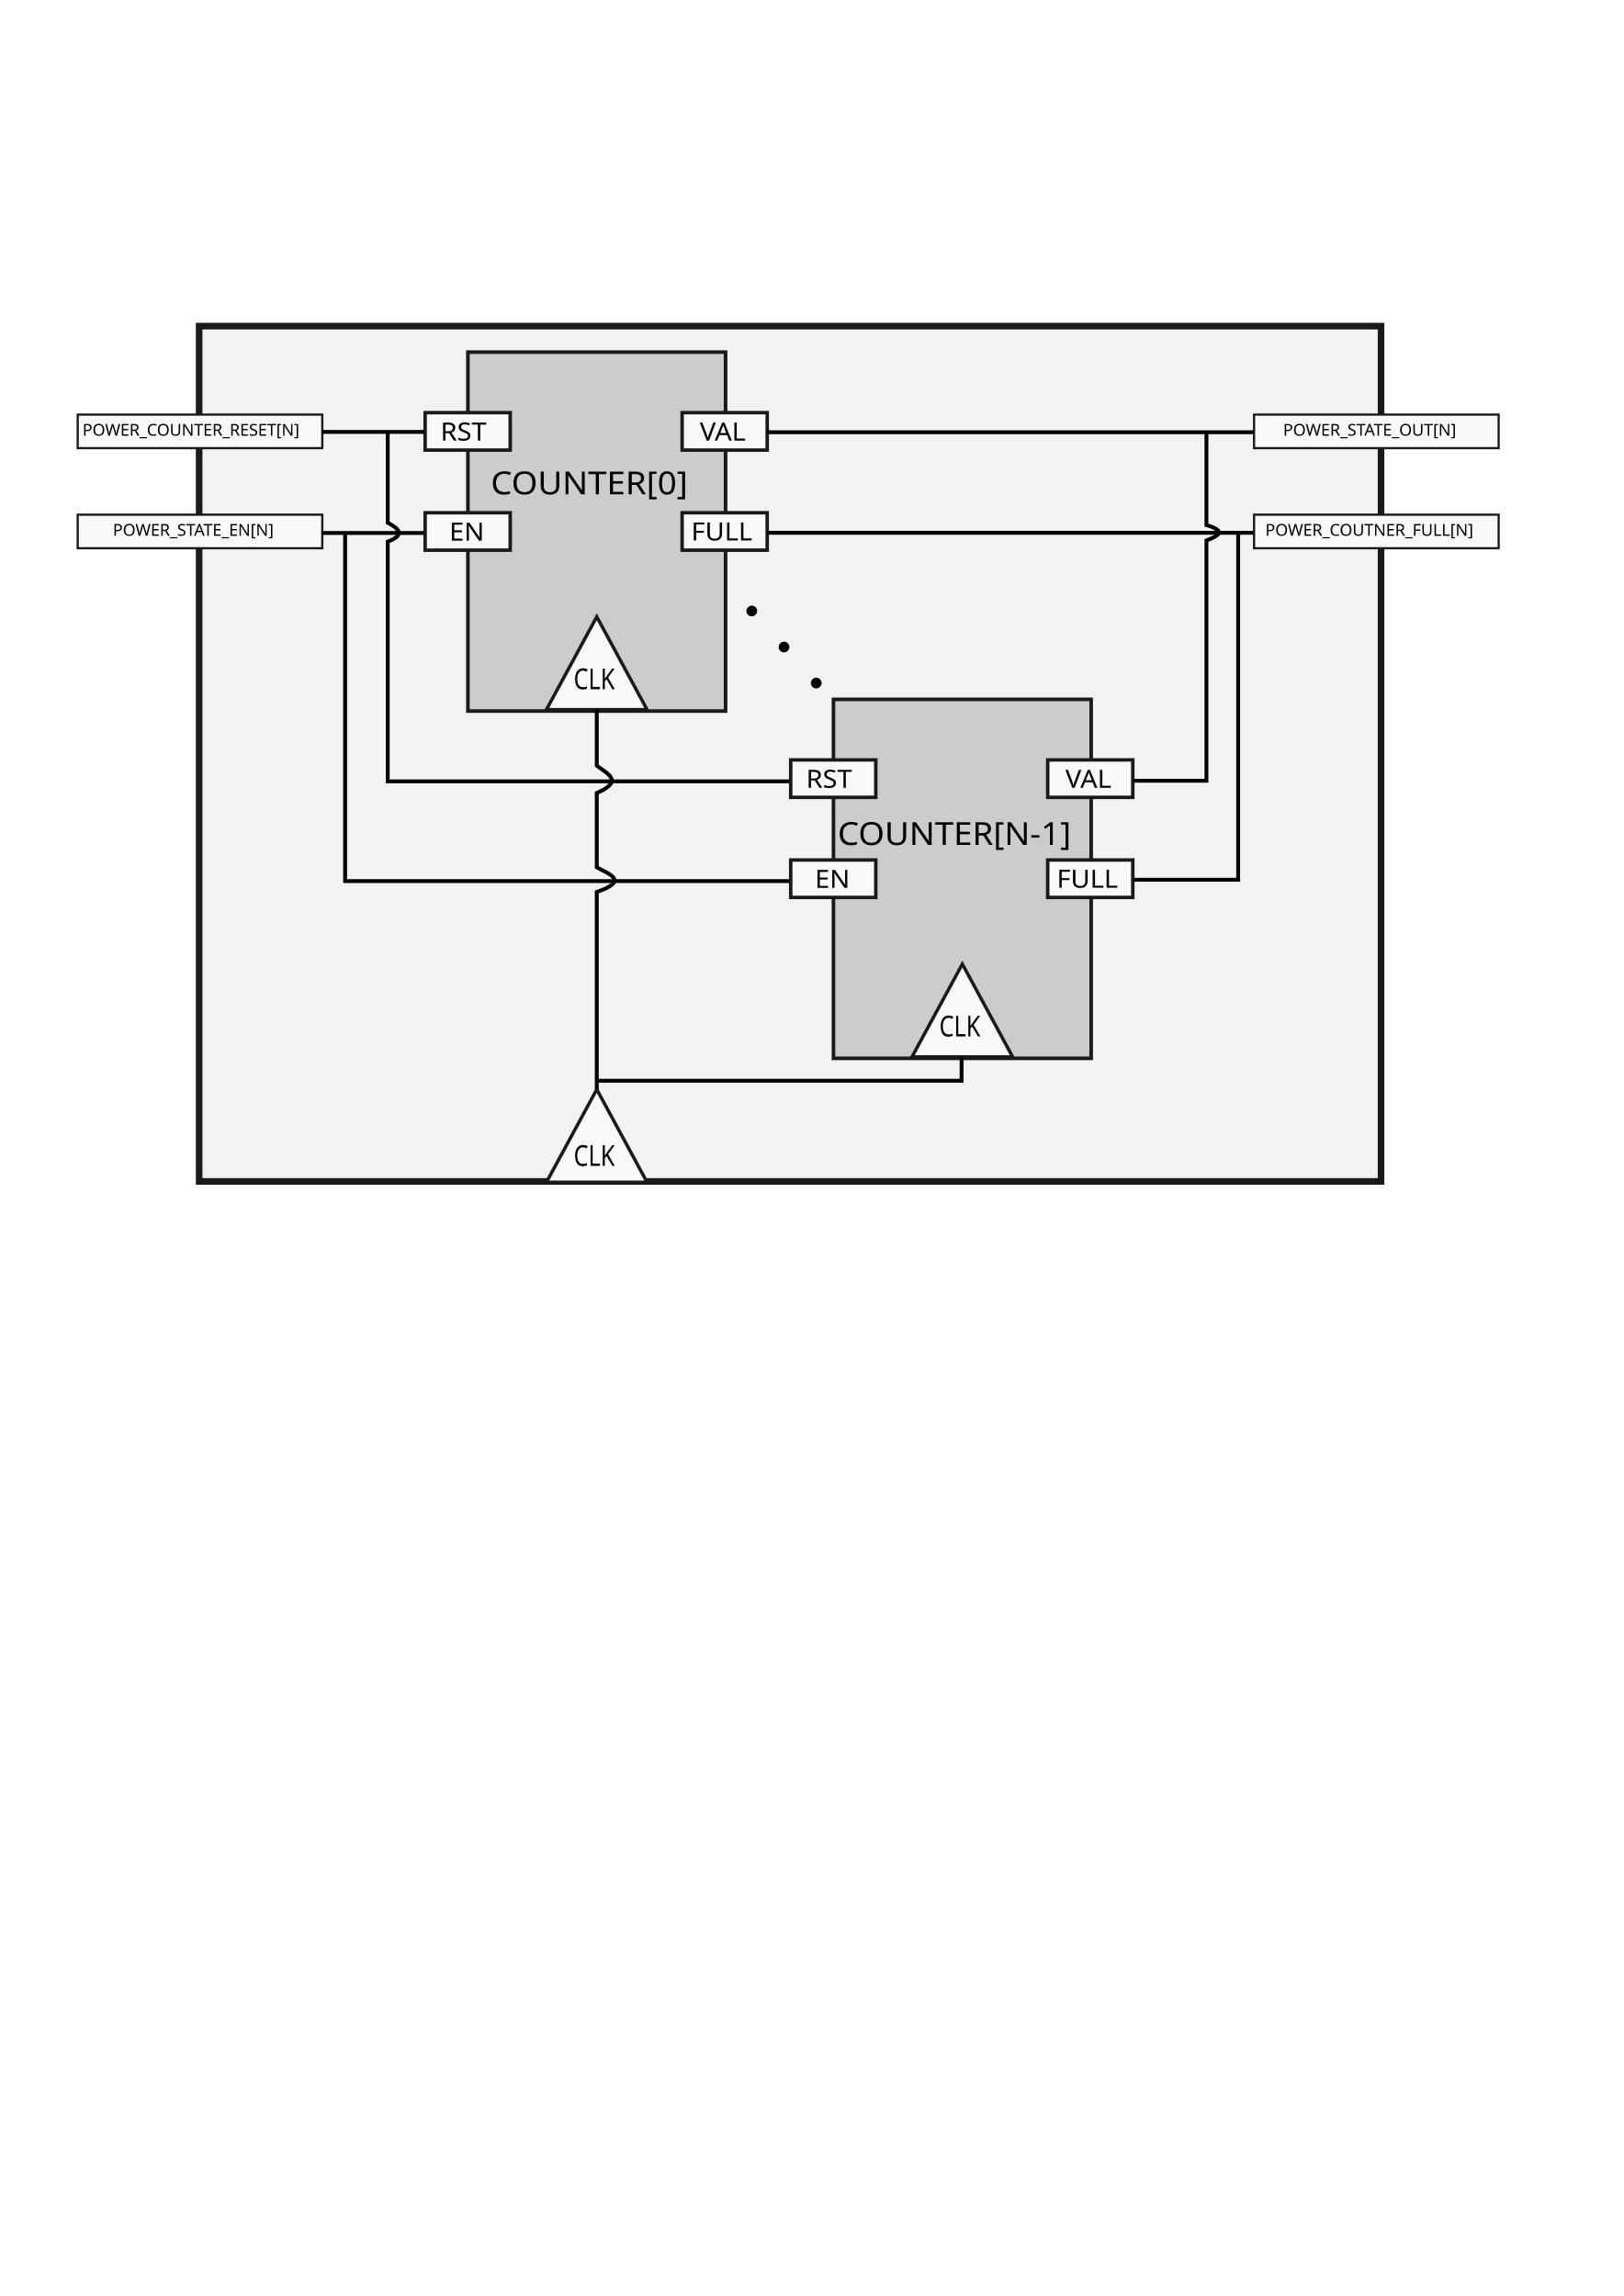
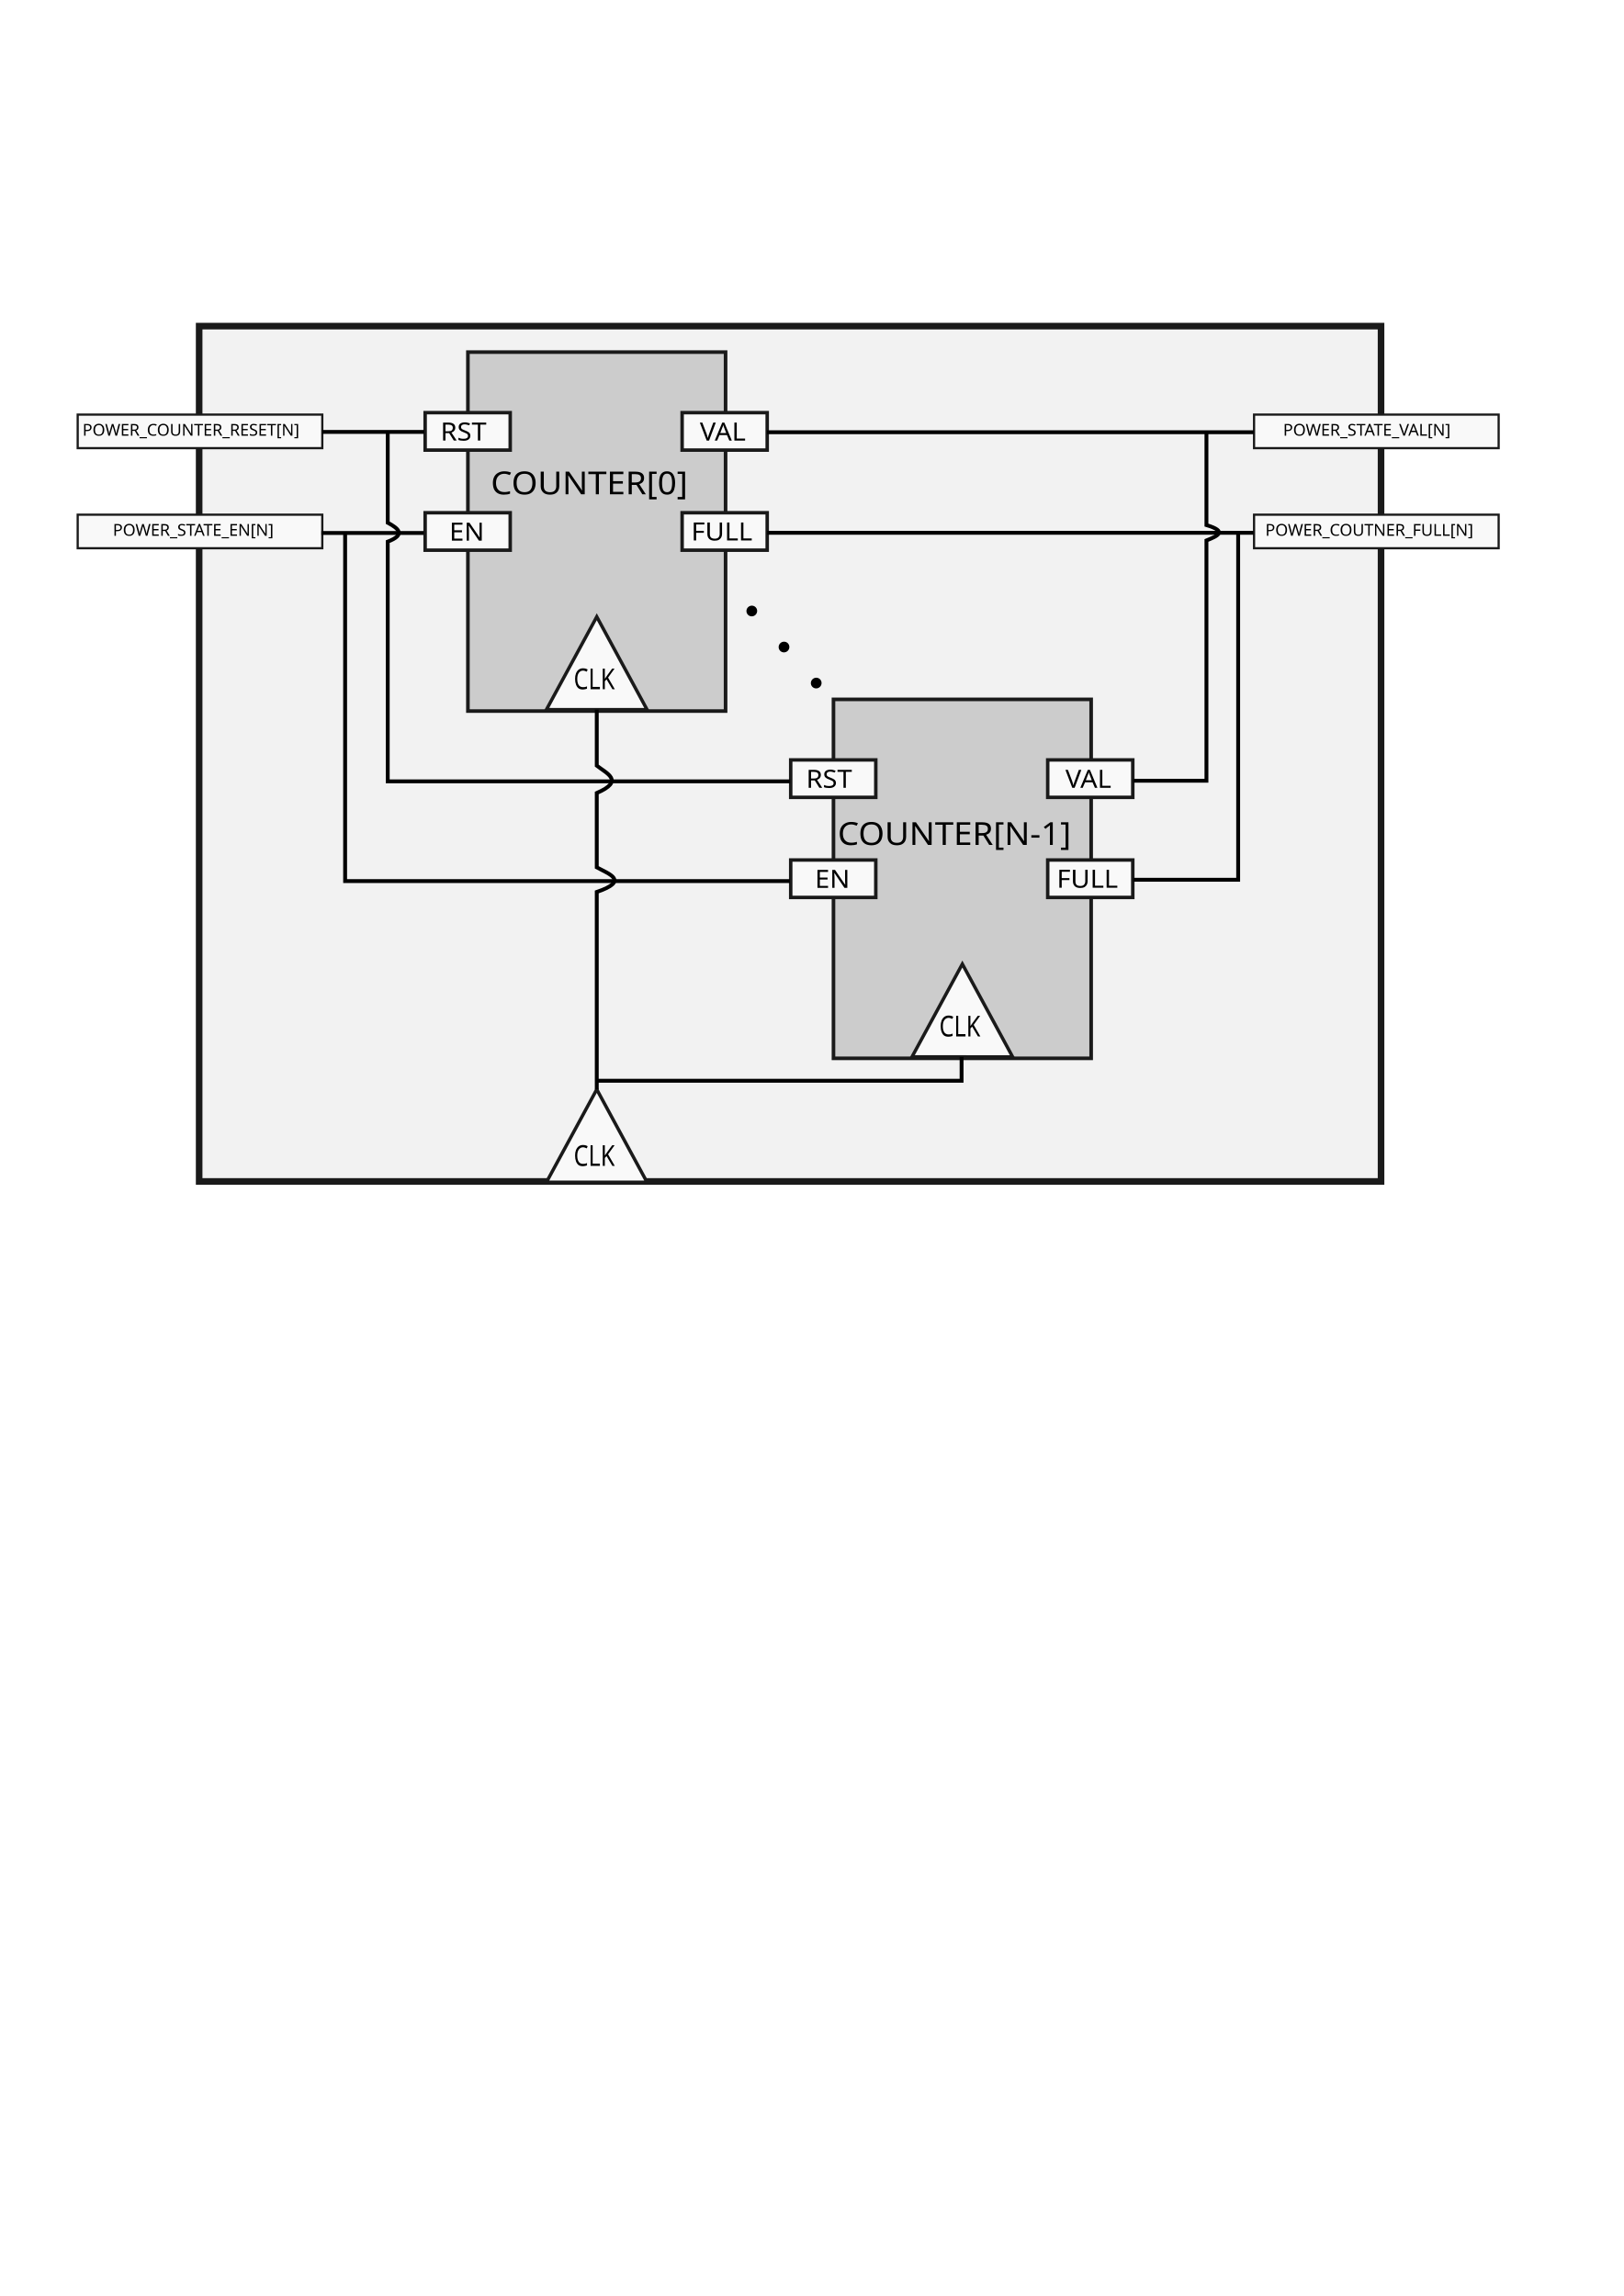
- <svg xmlns="http://www.w3.org/2000/svg" width="210mm" height="297mm" viewBox="0 0 210 297" version="1.1" id="svg1162">
+ <svg xmlns="http://www.w3.org/2000/svg" id="svg1162" version="1.1" viewBox="0 0 210 297" height="297mm" width="210mm">
  <defs id="defs1156" />
  <g id="layer1">
-     <rect style="fill:#f2f2f2;stroke:#1a1a1a;stroke-width:0.852" id="rect1346" width="152.859" height="110.64" x="25.757" y="42.185" />
+     <rect y="42.185" x="25.757" height="110.64" width="152.859" id="rect1346" style="fill:#f2f2f2;stroke:#1a1a1a;stroke-width:0.852" />
  </g>
  <g id="layer2">
-     <rect style="fill:#cccccc;stroke:#1a1a1a;stroke-width:0.466;stroke-miterlimit:4;stroke-dasharray:none" id="rect1019-6" width="33.327" height="46.434" x="107.797" y="90.467" />
-     <path style="fill:#f9f9f9;stroke:#1a1a1a;stroke-width:1.089;stroke-miterlimit:4;stroke-dasharray:none" id="path1021-2" transform="matrix(0.3759404,-0.1199714,0.1125856,0.4006029,106.9299,77.32016)" d="M 17.939,153.667 2.04,148.899 -13.86,144.132 -1.781,132.746 10.297,121.36 14.118,137.514 Z" />
-     <rect y="111.245" x="102.266" height="4.844" width="11.004" id="rect1043-5-1" style="fill:#f9f9f9;stroke:#1a1a1a;stroke-width:0.45;stroke-miterlimit:4;stroke-dasharray:none" />
-     <rect y="98.299" x="102.266" height="4.844" width="11.004" id="rect1043-35-7" style="fill:#f9f9f9;stroke:#1a1a1a;stroke-width:0.45;stroke-miterlimit:4;stroke-dasharray:none" />
-     <rect style="fill:#f9f9f9;stroke:#1a1a1a;stroke-width:0.45;stroke-miterlimit:4;stroke-dasharray:none" id="rect1043-35-6-8" width="11.004" height="4.844" x="135.504" y="98.299" />
-     <rect y="111.245" x="135.504" height="4.844" width="11.004" id="rect1043-35-6-2-5" style="fill:#f9f9f9;stroke:#1a1a1a;stroke-width:0.45;stroke-miterlimit:4;stroke-dasharray:none" />
-     <text transform="scale(1.029525,0.9713219)" xml:space="preserve" style="font-style:normal;font-variant:normal;font-weight:normal;font-stretch:normal;font-size:3.347px;line-height:1.25;font-family:sans-serif;-inkscape-font-specification:'sans-serif, Normal';font-variant-ligatures:normal;font-variant-caps:normal;font-variant-numeric:normal;font-variant-east-asian:normal;letter-spacing:0px;word-spacing:0px;fill:#000000;fill-opacity:1;stroke:none;stroke-width:0.126" x="102.368" y="118.243" id="text1116-7">
-       <tspan id="tspan1114-4" x="102.368" y="118.243" style="font-style:normal;font-variant:normal;font-weight:normal;font-stretch:normal;font-size:3.347px;font-family:sans-serif;-inkscape-font-specification:'sans-serif, Normal';font-variant-ligatures:normal;font-variant-caps:normal;font-variant-numeric:normal;font-variant-east-asian:normal;stroke-width:0.126">EN</tspan>
+     <rect y="90.467" x="107.797" height="46.434" width="33.327" id="rect1019-6" style="fill:#cccccc;stroke:#1a1a1a;stroke-width:0.466;stroke-miterlimit:4;stroke-dasharray:none" />
+     <path d="M 17.939,153.667 2.04,148.899 -13.86,144.132 -1.781,132.746 10.297,121.36 14.118,137.514 Z" transform="matrix(0.3759404,-0.1199714,0.1125856,0.4006029,106.9299,77.32016)" id="path1021-2" style="fill:#f9f9f9;stroke:#1a1a1a;stroke-width:1.089;stroke-miterlimit:4;stroke-dasharray:none" />
+     <rect style="fill:#f9f9f9;stroke:#1a1a1a;stroke-width:0.45;stroke-miterlimit:4;stroke-dasharray:none" id="rect1043-5-1" width="11.004" height="4.844" x="102.266" y="111.245" />
+     <rect style="fill:#f9f9f9;stroke:#1a1a1a;stroke-width:0.45;stroke-miterlimit:4;stroke-dasharray:none" id="rect1043-35-7" width="11.004" height="4.844" x="102.266" y="98.299" />
+     <rect y="98.299" x="135.504" height="4.844" width="11.004" id="rect1043-35-6-8" style="fill:#f9f9f9;stroke:#1a1a1a;stroke-width:0.45;stroke-miterlimit:4;stroke-dasharray:none" />
+     <rect style="fill:#f9f9f9;stroke:#1a1a1a;stroke-width:0.45;stroke-miterlimit:4;stroke-dasharray:none" id="rect1043-35-6-2-5" width="11.004" height="4.844" x="135.504" y="111.245" />
+     <text id="text1116-7" y="118.243" x="102.368" style="font-style:normal;font-variant:normal;font-weight:normal;font-stretch:normal;font-size:3.347px;line-height:1.25;font-family:sans-serif;-inkscape-font-specification:'sans-serif, Normal';font-variant-ligatures:normal;font-variant-caps:normal;font-variant-numeric:normal;font-variant-east-asian:normal;letter-spacing:0px;word-spacing:0px;fill:#000000;fill-opacity:1;stroke:none;stroke-width:0.126" xml:space="preserve" transform="scale(1.029525,0.9713219)">
+       <tspan style="font-style:normal;font-variant:normal;font-weight:normal;font-stretch:normal;font-size:3.347px;font-family:sans-serif;-inkscape-font-specification:'sans-serif, Normal';font-variant-ligatures:normal;font-variant-caps:normal;font-variant-numeric:normal;font-variant-east-asian:normal;stroke-width:0.126" y="118.243" x="102.368" id="tspan1114-4">EN</tspan>
    </text>
-     <text transform="scale(1.029525,0.9713219)" xml:space="preserve" style="font-style:normal;font-variant:normal;font-weight:normal;font-stretch:normal;font-size:3.347px;line-height:1.25;font-family:sans-serif;-inkscape-font-specification:'sans-serif, Normal';font-variant-ligatures:normal;font-variant-caps:normal;font-variant-numeric:normal;font-variant-east-asian:normal;letter-spacing:0px;word-spacing:0px;fill:#000000;fill-opacity:1;stroke:none;stroke-width:0.126" x="101.261" y="104.914" id="text1120-1">
-       <tspan id="tspan1118-8" x="101.261" y="104.914" style="font-style:normal;font-variant:normal;font-weight:normal;font-stretch:normal;font-size:3.347px;font-family:sans-serif;-inkscape-font-specification:'sans-serif, Normal';font-variant-ligatures:normal;font-variant-caps:normal;font-variant-numeric:normal;font-variant-east-asian:normal;stroke-width:0.126">RST</tspan>
+     <text id="text1120-1" y="104.914" x="101.261" style="font-style:normal;font-variant:normal;font-weight:normal;font-stretch:normal;font-size:3.347px;line-height:1.25;font-family:sans-serif;-inkscape-font-specification:'sans-serif, Normal';font-variant-ligatures:normal;font-variant-caps:normal;font-variant-numeric:normal;font-variant-east-asian:normal;letter-spacing:0px;word-spacing:0px;fill:#000000;fill-opacity:1;stroke:none;stroke-width:0.126" xml:space="preserve" transform="scale(1.029525,0.9713219)">
+       <tspan style="font-style:normal;font-variant:normal;font-weight:normal;font-stretch:normal;font-size:3.347px;font-family:sans-serif;-inkscape-font-specification:'sans-serif, Normal';font-variant-ligatures:normal;font-variant-caps:normal;font-variant-numeric:normal;font-variant-east-asian:normal;stroke-width:0.126" y="104.914" x="101.261" id="tspan1118-8">RST</tspan>
    </text>
-     <text transform="scale(1.029525,0.9713219)" xml:space="preserve" style="font-style:normal;font-variant:normal;font-weight:normal;font-stretch:normal;font-size:3.347px;line-height:1.25;font-family:sans-serif;-inkscape-font-specification:'sans-serif, Normal';font-variant-ligatures:normal;font-variant-caps:normal;font-variant-numeric:normal;font-variant-east-asian:normal;letter-spacing:0px;word-spacing:0px;fill:#000000;fill-opacity:1;stroke:none;stroke-width:0.031;stroke-miterlimit:4;stroke-dasharray:none" x="132.754" y="118.22" id="text1124-5">
-       <tspan id="tspan1122-9" x="132.754" y="118.22" style="font-style:normal;font-variant:normal;font-weight:normal;font-stretch:normal;font-size:3.347px;font-family:sans-serif;-inkscape-font-specification:'sans-serif, Normal';font-variant-ligatures:normal;font-variant-caps:normal;font-variant-numeric:normal;font-variant-east-asian:normal;stroke-width:0.031;stroke-miterlimit:4;stroke-dasharray:none">FULL</tspan>
+     <text id="text1124-5" y="118.22" x="132.754" style="font-style:normal;font-variant:normal;font-weight:normal;font-stretch:normal;font-size:3.347px;line-height:1.25;font-family:sans-serif;-inkscape-font-specification:'sans-serif, Normal';font-variant-ligatures:normal;font-variant-caps:normal;font-variant-numeric:normal;font-variant-east-asian:normal;letter-spacing:0px;word-spacing:0px;fill:#000000;fill-opacity:1;stroke:none;stroke-width:0.031;stroke-miterlimit:4;stroke-dasharray:none" xml:space="preserve" transform="scale(1.029525,0.9713219)">
+       <tspan style="font-style:normal;font-variant:normal;font-weight:normal;font-stretch:normal;font-size:3.347px;font-family:sans-serif;-inkscape-font-specification:'sans-serif, Normal';font-variant-ligatures:normal;font-variant-caps:normal;font-variant-numeric:normal;font-variant-east-asian:normal;stroke-width:0.031;stroke-miterlimit:4;stroke-dasharray:none" y="118.22" x="132.754" id="tspan1122-9">FULL</tspan>
    </text>
-     <text xml:space="preserve" style="font-style:normal;font-variant:normal;font-weight:normal;font-stretch:normal;font-size:3.347px;line-height:1.25;font-family:sans-serif;-inkscape-font-specification:'sans-serif, Normal';font-variant-ligatures:normal;font-variant-caps:normal;font-variant-numeric:normal;font-variant-east-asian:normal;letter-spacing:0px;word-spacing:0px;fill:#000000;fill-opacity:1;stroke:none;stroke-width:0.093" x="135.63" y="120.083" id="text1128-7" transform="scale(0.8956728,1.116479)">
-       <tspan id="tspan1126-5" x="135.63" y="120.083" style="font-style:normal;font-variant:normal;font-weight:normal;font-stretch:normal;font-size:3.347px;font-family:sans-serif;-inkscape-font-specification:'sans-serif, Normal';font-variant-ligatures:normal;font-variant-caps:normal;font-variant-numeric:normal;font-variant-east-asian:normal;stroke-width:0.093">CLK</tspan>
+     <text transform="scale(0.8956728,1.116479)" id="text1128-7" y="120.083" x="135.63" style="font-style:normal;font-variant:normal;font-weight:normal;font-stretch:normal;font-size:3.347px;line-height:1.25;font-family:sans-serif;-inkscape-font-specification:'sans-serif, Normal';font-variant-ligatures:normal;font-variant-caps:normal;font-variant-numeric:normal;font-variant-east-asian:normal;letter-spacing:0px;word-spacing:0px;fill:#000000;fill-opacity:1;stroke:none;stroke-width:0.093" xml:space="preserve">
+       <tspan style="font-style:normal;font-variant:normal;font-weight:normal;font-stretch:normal;font-size:3.347px;font-family:sans-serif;-inkscape-font-specification:'sans-serif, Normal';font-variant-ligatures:normal;font-variant-caps:normal;font-variant-numeric:normal;font-variant-east-asian:normal;stroke-width:0.093" y="120.083" x="135.63" id="tspan1126-5">CLK</tspan>
    </text>
-     <text transform="scale(1.029525,0.9713219)" xml:space="preserve" style="font-style:normal;font-weight:normal;font-size:3.347px;line-height:1.25;font-family:sans-serif;letter-spacing:0px;word-spacing:0px;fill:#000000;fill-opacity:1;stroke:none;stroke-width:0.126" x="133.843" y="104.915" id="text1132-3">
-       <tspan id="tspan1130-8" x="133.843" y="104.915" style="font-size:3.347px;stroke-width:0.126">VAL</tspan>
+     <text id="text1132-3" y="104.915" x="133.843" style="font-style:normal;font-weight:normal;font-size:3.347px;line-height:1.25;font-family:sans-serif;letter-spacing:0px;word-spacing:0px;fill:#000000;fill-opacity:1;stroke:none;stroke-width:0.126" xml:space="preserve" transform="scale(1.029525,0.9713219)">
+       <tspan style="font-size:3.347px;stroke-width:0.126" y="104.915" x="133.843" id="tspan1130-8">VAL</tspan>
    </text>
-     <text transform="scale(1.029525,0.9713219)" xml:space="preserve" style="font-style:normal;font-weight:normal;font-size:4.233px;line-height:1.25;font-family:sans-serif;letter-spacing:0px;word-spacing:0px;fill:#000000;fill-opacity:1;stroke:none;stroke-width:0.126" x="105.231" y="112.521" id="text1154-8">
-       <tspan id="tspan1152-3" x="105.231" y="112.521" style="font-size:4.233px;stroke-width:0.126">COUNTER[N-1]</tspan>
+     <text id="text1154-8" y="112.521" x="105.231" style="font-style:normal;font-weight:normal;font-size:4.233px;line-height:1.25;font-family:sans-serif;letter-spacing:0px;word-spacing:0px;fill:#000000;fill-opacity:1;stroke:none;stroke-width:0.126" xml:space="preserve" transform="scale(1.029525,0.9713219)">
+       <tspan style="font-size:4.233px;stroke-width:0.126" y="112.521" x="105.231" id="tspan1152-3">COUNTER[N-1]</tspan>
    </text>
-     <rect y="45.546" x="60.515" height="46.434" width="33.327" id="rect1019" style="fill:#cccccc;stroke:#1a1a1a;stroke-width:0.466;stroke-miterlimit:4;stroke-dasharray:none" />
-     <path transform="matrix(0.3759404,-0.1199714,0.1125856,0.4006029,59.64805,32.40006)" id="path1021" style="fill:#f9f9f9;stroke:#1a1a1a;stroke-width:1.089;stroke-miterlimit:4;stroke-dasharray:none" d="M 17.939,153.667 2.04,148.899 -13.86,144.132 -1.781,132.746 10.297,121.36 14.118,137.514 Z" />
-     <rect style="fill:#f9f9f9;stroke:#1a1a1a;stroke-width:0.45;stroke-miterlimit:4;stroke-dasharray:none" id="rect1043-5" width="11.004" height="4.844" x="54.984" y="66.325" />
-     <rect style="fill:#f9f9f9;stroke:#1a1a1a;stroke-width:0.45;stroke-miterlimit:4;stroke-dasharray:none" id="rect1043-35" width="11.004" height="4.844" x="54.984" y="53.379" />
-     <rect y="53.379" x="88.222" height="4.844" width="11.004" id="rect1043-35-6" style="fill:#f9f9f9;stroke:#1a1a1a;stroke-width:0.45;stroke-miterlimit:4;stroke-dasharray:none" />
-     <rect style="fill:#f9f9f9;stroke:#1a1a1a;stroke-width:0.45;stroke-miterlimit:4;stroke-dasharray:none" id="rect1043-35-6-2" width="11.004" height="4.844" x="88.222" y="66.325" />
-     <text transform="scale(1.029525,0.9713219)" id="text1116" y="71.997" x="56.442" style="font-style:normal;font-variant:normal;font-weight:normal;font-stretch:normal;font-size:3.347px;line-height:1.25;font-family:sans-serif;-inkscape-font-specification:'sans-serif, Normal';font-variant-ligatures:normal;font-variant-caps:normal;font-variant-numeric:normal;font-variant-east-asian:normal;letter-spacing:0px;word-spacing:0px;fill:#000000;fill-opacity:1;stroke:none;stroke-width:0.126" xml:space="preserve">
-       <tspan style="font-style:normal;font-variant:normal;font-weight:normal;font-stretch:normal;font-size:3.347px;font-family:sans-serif;-inkscape-font-specification:'sans-serif, Normal';font-variant-ligatures:normal;font-variant-caps:normal;font-variant-numeric:normal;font-variant-east-asian:normal;stroke-width:0.126" y="71.997" x="56.442" id="tspan1114">EN</tspan>
+     <rect style="fill:#cccccc;stroke:#1a1a1a;stroke-width:0.466;stroke-miterlimit:4;stroke-dasharray:none" id="rect1019" width="33.327" height="46.434" x="60.515" y="45.546" />
+     <path d="M 17.939,153.667 2.04,148.899 -13.86,144.132 -1.781,132.746 10.297,121.36 14.118,137.514 Z" style="fill:#f9f9f9;stroke:#1a1a1a;stroke-width:1.089;stroke-miterlimit:4;stroke-dasharray:none" id="path1021" transform="matrix(0.3759404,-0.1199714,0.1125856,0.4006029,59.64805,32.40006)" />
+     <rect y="66.325" x="54.984" height="4.844" width="11.004" id="rect1043-5" style="fill:#f9f9f9;stroke:#1a1a1a;stroke-width:0.45;stroke-miterlimit:4;stroke-dasharray:none" />
+     <rect y="53.379" x="54.984" height="4.844" width="11.004" id="rect1043-35" style="fill:#f9f9f9;stroke:#1a1a1a;stroke-width:0.45;stroke-miterlimit:4;stroke-dasharray:none" />
+     <rect style="fill:#f9f9f9;stroke:#1a1a1a;stroke-width:0.45;stroke-miterlimit:4;stroke-dasharray:none" id="rect1043-35-6" width="11.004" height="4.844" x="88.222" y="53.379" />
+     <rect y="66.325" x="88.222" height="4.844" width="11.004" id="rect1043-35-6-2" style="fill:#f9f9f9;stroke:#1a1a1a;stroke-width:0.45;stroke-miterlimit:4;stroke-dasharray:none" />
+     <text xml:space="preserve" style="font-style:normal;font-variant:normal;font-weight:normal;font-stretch:normal;font-size:3.347px;line-height:1.25;font-family:sans-serif;-inkscape-font-specification:'sans-serif, Normal';font-variant-ligatures:normal;font-variant-caps:normal;font-variant-numeric:normal;font-variant-east-asian:normal;letter-spacing:0px;word-spacing:0px;fill:#000000;fill-opacity:1;stroke:none;stroke-width:0.126" x="56.442" y="71.997" id="text1116" transform="scale(1.029525,0.9713219)">
+       <tspan id="tspan1114" x="56.442" y="71.997" style="font-style:normal;font-variant:normal;font-weight:normal;font-stretch:normal;font-size:3.347px;font-family:sans-serif;-inkscape-font-specification:'sans-serif, Normal';font-variant-ligatures:normal;font-variant-caps:normal;font-variant-numeric:normal;font-variant-east-asian:normal;stroke-width:0.126">EN</tspan>
    </text>
-     <text transform="scale(1.029525,0.9713219)" id="text1120" y="58.667" x="55.335" style="font-style:normal;font-variant:normal;font-weight:normal;font-stretch:normal;font-size:3.347px;line-height:1.25;font-family:sans-serif;-inkscape-font-specification:'sans-serif, Normal';font-variant-ligatures:normal;font-variant-caps:normal;font-variant-numeric:normal;font-variant-east-asian:normal;letter-spacing:0px;word-spacing:0px;fill:#000000;fill-opacity:1;stroke:none;stroke-width:0.126" xml:space="preserve">
-       <tspan style="font-style:normal;font-variant:normal;font-weight:normal;font-stretch:normal;font-size:3.347px;font-family:sans-serif;-inkscape-font-specification:'sans-serif, Normal';font-variant-ligatures:normal;font-variant-caps:normal;font-variant-numeric:normal;font-variant-east-asian:normal;stroke-width:0.126" y="58.667" x="55.335" id="tspan1118">RST</tspan>
+     <text xml:space="preserve" style="font-style:normal;font-variant:normal;font-weight:normal;font-stretch:normal;font-size:3.347px;line-height:1.25;font-family:sans-serif;-inkscape-font-specification:'sans-serif, Normal';font-variant-ligatures:normal;font-variant-caps:normal;font-variant-numeric:normal;font-variant-east-asian:normal;letter-spacing:0px;word-spacing:0px;fill:#000000;fill-opacity:1;stroke:none;stroke-width:0.126" x="55.335" y="58.667" id="text1120" transform="scale(1.029525,0.9713219)">
+       <tspan id="tspan1118" x="55.335" y="58.667" style="font-style:normal;font-variant:normal;font-weight:normal;font-stretch:normal;font-size:3.347px;font-family:sans-serif;-inkscape-font-specification:'sans-serif, Normal';font-variant-ligatures:normal;font-variant-caps:normal;font-variant-numeric:normal;font-variant-east-asian:normal;stroke-width:0.126">RST</tspan>
    </text>
-     <text transform="scale(1.029525,0.9713219)" id="text1124" y="71.973" x="86.829" style="font-style:normal;font-variant:normal;font-weight:normal;font-stretch:normal;font-size:3.347px;line-height:1.25;font-family:sans-serif;-inkscape-font-specification:'sans-serif, Normal';font-variant-ligatures:normal;font-variant-caps:normal;font-variant-numeric:normal;font-variant-east-asian:normal;letter-spacing:0px;word-spacing:0px;fill:#000000;fill-opacity:1;stroke:none;stroke-width:0.031;stroke-miterlimit:4;stroke-dasharray:none" xml:space="preserve">
-       <tspan style="font-style:normal;font-variant:normal;font-weight:normal;font-stretch:normal;font-size:3.347px;font-family:sans-serif;-inkscape-font-specification:'sans-serif, Normal';font-variant-ligatures:normal;font-variant-caps:normal;font-variant-numeric:normal;font-variant-east-asian:normal;stroke-width:0.031;stroke-miterlimit:4;stroke-dasharray:none" y="71.973" x="86.829" id="tspan1122">FULL</tspan>
+     <text xml:space="preserve" style="font-style:normal;font-variant:normal;font-weight:normal;font-stretch:normal;font-size:3.347px;line-height:1.25;font-family:sans-serif;-inkscape-font-specification:'sans-serif, Normal';font-variant-ligatures:normal;font-variant-caps:normal;font-variant-numeric:normal;font-variant-east-asian:normal;letter-spacing:0px;word-spacing:0px;fill:#000000;fill-opacity:1;stroke:none;stroke-width:0.031;stroke-miterlimit:4;stroke-dasharray:none" x="86.829" y="71.973" id="text1124" transform="scale(1.029525,0.9713219)">
+       <tspan id="tspan1122" x="86.829" y="71.973" style="font-style:normal;font-variant:normal;font-weight:normal;font-stretch:normal;font-size:3.347px;font-family:sans-serif;-inkscape-font-specification:'sans-serif, Normal';font-variant-ligatures:normal;font-variant-caps:normal;font-variant-numeric:normal;font-variant-east-asian:normal;stroke-width:0.031;stroke-miterlimit:4;stroke-dasharray:none">FULL</tspan>
    </text>
-     <text transform="scale(0.8956728,1.116479)" id="text1128" y="79.849" x="82.841" style="font-style:normal;font-variant:normal;font-weight:normal;font-stretch:normal;font-size:3.347px;line-height:1.25;font-family:sans-serif;-inkscape-font-specification:'sans-serif, Normal';font-variant-ligatures:normal;font-variant-caps:normal;font-variant-numeric:normal;font-variant-east-asian:normal;letter-spacing:0px;word-spacing:0px;fill:#000000;fill-opacity:1;stroke:none;stroke-width:0.093" xml:space="preserve">
-       <tspan style="font-style:normal;font-variant:normal;font-weight:normal;font-stretch:normal;font-size:3.347px;font-family:sans-serif;-inkscape-font-specification:'sans-serif, Normal';font-variant-ligatures:normal;font-variant-caps:normal;font-variant-numeric:normal;font-variant-east-asian:normal;stroke-width:0.093" y="79.849" x="82.841" id="tspan1126">CLK</tspan>
+     <text xml:space="preserve" style="font-style:normal;font-variant:normal;font-weight:normal;font-stretch:normal;font-size:3.347px;line-height:1.25;font-family:sans-serif;-inkscape-font-specification:'sans-serif, Normal';font-variant-ligatures:normal;font-variant-caps:normal;font-variant-numeric:normal;font-variant-east-asian:normal;letter-spacing:0px;word-spacing:0px;fill:#000000;fill-opacity:1;stroke:none;stroke-width:0.093" x="82.841" y="79.849" id="text1128" transform="scale(0.8956728,1.116479)">
+       <tspan id="tspan1126" x="82.841" y="79.849" style="font-style:normal;font-variant:normal;font-weight:normal;font-stretch:normal;font-size:3.347px;font-family:sans-serif;-inkscape-font-specification:'sans-serif, Normal';font-variant-ligatures:normal;font-variant-caps:normal;font-variant-numeric:normal;font-variant-east-asian:normal;stroke-width:0.093">CLK</tspan>
    </text>
-     <text transform="scale(1.029525,0.9713219)" id="text1132" y="58.669" x="87.917" style="font-style:normal;font-weight:normal;font-size:3.347px;line-height:1.25;font-family:sans-serif;letter-spacing:0px;word-spacing:0px;fill:#000000;fill-opacity:1;stroke:none;stroke-width:0.126" xml:space="preserve">
-       <tspan style="font-size:3.347px;stroke-width:0.126" y="58.669" x="87.917" id="tspan1130">VAL</tspan>
+     <text xml:space="preserve" style="font-style:normal;font-weight:normal;font-size:3.347px;line-height:1.25;font-family:sans-serif;letter-spacing:0px;word-spacing:0px;fill:#000000;fill-opacity:1;stroke:none;stroke-width:0.126" x="87.917" y="58.669" id="text1132" transform="scale(1.029525,0.9713219)">
+       <tspan id="tspan1130" x="87.917" y="58.669" style="font-size:3.347px;stroke-width:0.126">VAL</tspan>
    </text>
-     <text transform="scale(1.029525,0.9713219)" id="text1154" y="65.832" x="61.652" style="font-style:normal;font-weight:normal;font-size:4.233px;line-height:1.25;font-family:sans-serif;letter-spacing:0px;word-spacing:0px;fill:#000000;fill-opacity:1;stroke:none;stroke-width:0.126" xml:space="preserve">
-       <tspan style="font-size:4.233px;stroke-width:0.126" y="65.832" x="61.652" id="tspan1152">COUNTER[0]</tspan>
+     <text xml:space="preserve" style="font-style:normal;font-weight:normal;font-size:4.233px;line-height:1.25;font-family:sans-serif;letter-spacing:0px;word-spacing:0px;fill:#000000;fill-opacity:1;stroke:none;stroke-width:0.126" x="61.652" y="65.832" id="text1154" transform="scale(1.029525,0.9713219)">
+       <tspan id="tspan1152" x="61.652" y="65.832" style="font-size:4.233px;stroke-width:0.126">COUNTER[0]</tspan>
    </text>
-     <rect style="opacity:1;fill:#f9f9f9;stroke:#1a1a1a;stroke-width:0.286;stroke-miterlimit:4;stroke-dasharray:none" id="rect1043-35-5-69" width="31.634" height="4.34" x="10.049" y="53.631" />
-     <text id="text3553" y="56.356" x="10.675" style="font-style:normal;font-weight:normal;font-size:2.117px;line-height:1.25;font-family:sans-serif;letter-spacing:0px;word-spacing:0px;fill:#000000;fill-opacity:1;stroke:none;stroke-width:0.265" xml:space="preserve">
-       <tspan style="font-size:2.117px;stroke-width:0.265" y="56.356" x="10.675" id="tspan3551">POWER_COUNTER_RESET[N]</tspan>
+     <rect y="53.631" x="10.049" height="4.34" width="31.634" id="rect1043-35-5-69" style="opacity:1;fill:#f9f9f9;stroke:#1a1a1a;stroke-width:0.286;stroke-miterlimit:4;stroke-dasharray:none" />
+     <text xml:space="preserve" style="font-style:normal;font-weight:normal;font-size:2.117px;line-height:1.25;font-family:sans-serif;letter-spacing:0px;word-spacing:0px;fill:#000000;fill-opacity:1;stroke:none;stroke-width:0.265" x="10.675" y="56.356" id="text3553">
+       <tspan id="tspan3551" x="10.675" y="56.356" style="font-size:2.117px;stroke-width:0.265">POWER_COUNTER_RESET[N]</tspan>
    </text>
-     <rect y="66.577" x="10.049" height="4.34" width="31.634" id="rect1043-35-5-69-2" style="opacity:1;fill:#f9f9f9;stroke:#1a1a1a;stroke-width:0.286;stroke-miterlimit:4;stroke-dasharray:none" />
-     <text id="text3557" y="69.302" x="14.602" style="font-style:normal;font-weight:normal;font-size:2.117px;line-height:1.25;font-family:sans-serif;letter-spacing:0px;word-spacing:0px;fill:#000000;fill-opacity:1;stroke:none;stroke-width:0.265" xml:space="preserve">
-       <tspan style="font-size:2.117px;stroke-width:0.265" y="69.302" x="14.602" id="tspan3555">POWER_STATE_EN[N]</tspan>
+     <rect style="opacity:1;fill:#f9f9f9;stroke:#1a1a1a;stroke-width:0.286;stroke-miterlimit:4;stroke-dasharray:none" id="rect1043-35-5-69-2" width="31.634" height="4.34" x="10.049" y="66.577" />
+     <text xml:space="preserve" style="font-style:normal;font-weight:normal;font-size:2.117px;line-height:1.25;font-family:sans-serif;letter-spacing:0px;word-spacing:0px;fill:#000000;fill-opacity:1;stroke:none;stroke-width:0.265" x="14.602" y="69.302" id="text3557">
+       <tspan id="tspan3555" x="14.602" y="69.302" style="font-size:2.117px;stroke-width:0.265">POWER_STATE_EN[N]</tspan>
    </text>
-     <path id="path3574" d="M 41.667,55.871 H 54.864" style="fill:none;stroke:#000000;stroke-width:0.5;stroke-linecap:butt;stroke-linejoin:miter;stroke-opacity:1;stroke-miterlimit:4;stroke-dasharray:none" />
-     <path id="path4137" d="M 41.569,68.943 H 54.818" style="fill:none;stroke:#000000;stroke-width:0.5;stroke-linecap:butt;stroke-linejoin:miter;stroke-opacity:1;stroke-miterlimit:4;stroke-dasharray:none" />
-     <rect y="53.631" x="162.192" height="4.34" width="31.634" id="rect1043-35-5-69-7" style="opacity:1;fill:#f9f9f9;stroke:#1a1a1a;stroke-width:0.286;stroke-miterlimit:4;stroke-dasharray:none" />
-     <rect style="opacity:1;fill:#f9f9f9;stroke:#1a1a1a;stroke-width:0.286;stroke-miterlimit:4;stroke-dasharray:none" id="rect1043-35-5-69-7-0" width="31.634" height="4.34" x="162.192" y="66.577" />
-     <text id="text4171" y="69.302" x="163.648" style="font-style:normal;font-weight:normal;font-size:2.117px;line-height:1.25;font-family:sans-serif;letter-spacing:0px;word-spacing:0px;fill:#000000;fill-opacity:1;stroke:none;stroke-width:0.265" xml:space="preserve">
-       <tspan style="font-size:2.117px;stroke-width:0.265" y="69.302" x="163.648" id="tspan4169">POWER_COUTNER_FULL[N]</tspan>
+     <path style="fill:none;stroke:#000000;stroke-width:0.5;stroke-linecap:butt;stroke-linejoin:miter;stroke-opacity:1;stroke-miterlimit:4;stroke-dasharray:none" d="M 41.667,55.871 H 54.864" id="path3574" />
+     <path style="fill:none;stroke:#000000;stroke-width:0.5;stroke-linecap:butt;stroke-linejoin:miter;stroke-opacity:1;stroke-miterlimit:4;stroke-dasharray:none" d="M 41.569,68.943 H 54.818" id="path4137" />
+     <rect style="opacity:1;fill:#f9f9f9;stroke:#1a1a1a;stroke-width:0.286;stroke-miterlimit:4;stroke-dasharray:none" id="rect1043-35-5-69-7" width="31.634" height="4.34" x="162.192" y="53.631" />
+     <rect y="66.577" x="162.192" height="4.34" width="31.634" id="rect1043-35-5-69-7-0" style="opacity:1;fill:#f9f9f9;stroke:#1a1a1a;stroke-width:0.286;stroke-miterlimit:4;stroke-dasharray:none" />
+     <text xml:space="preserve" style="font-style:normal;font-weight:normal;font-size:2.117px;line-height:1.25;font-family:sans-serif;letter-spacing:0px;word-spacing:0px;fill:#000000;fill-opacity:1;stroke:none;stroke-width:0.265" x="163.648" y="69.302" id="text4171">
+       <tspan id="tspan4169" x="163.648" y="69.302" style="font-size:2.117px;stroke-width:0.265">POWER_COUTNER_FULL[N]</tspan>
    </text>
-     <text id="text4175" y="56.356" x="165.952" style="font-size:2.117px;line-height:1.25;font-family:sans-serif;letter-spacing:0px;word-spacing:0px;stroke-width:0.265" xml:space="preserve">
-       <tspan style="stroke-width:0.265" y="56.356" x="165.952" id="tspan4173">POWER_STATE_OUT[N]</tspan>
+     <text xml:space="preserve" style="font-size:2.117px;line-height:1.25;font-family:sans-serif;letter-spacing:0px;word-spacing:0px;stroke-width:0.265" x="165.952" y="56.356" id="text4175">
+       <tspan id="tspan4173" x="165.952" y="56.356" style="stroke-width:0.265">POWER_STATE_VAL[N]</tspan>
    </text>
-     <path id="path4177" d="M 99.193,55.911 H 162.145" style="fill:none;stroke:#000000;stroke-width:0.5;stroke-linecap:butt;stroke-linejoin:miter;stroke-opacity:1;stroke-miterlimit:4;stroke-dasharray:none" />
-     <path id="path4179" d="M 99.228,68.919 H 162.132" style="fill:none;stroke:#000000;stroke-width:0.5;stroke-linecap:butt;stroke-linejoin:miter;stroke-opacity:1;stroke-miterlimit:4;stroke-dasharray:none" />
-     <path id="path4181" d="M 44.636,68.88 V 113.973 H 102.157" style="fill:none;stroke:#000000;stroke-width:0.5;stroke-linecap:butt;stroke-linejoin:miter;stroke-miterlimit:4;stroke-dasharray:none;stroke-opacity:1" />
-     <path id="path4183" d="m 50.146,55.77 v 11.845 c 1.44,0.767 2.341,1.554 0,2.452 v 31.001 h 52.046" style="fill:none;stroke:#000000;stroke-width:0.5;stroke-linecap:butt;stroke-linejoin:miter;stroke-miterlimit:4;stroke-dasharray:none;stroke-opacity:1" />
-     <path id="path4185" d="m 146.557,100.993 h 9.477 V 69.912 c 1.428,-0.574 2.794,-1.152 0,-1.992 V 55.976" style="fill:none;stroke:#000000;stroke-width:0.5;stroke-linecap:butt;stroke-linejoin:miter;stroke-miterlimit:4;stroke-dasharray:none;stroke-opacity:1" />
-     <path id="path4187" d="m 146.56,113.803 h 13.577 V 68.875" style="fill:none;stroke:#000000;stroke-width:0.5;stroke-linecap:butt;stroke-linejoin:miter;stroke-miterlimit:4;stroke-dasharray:none;stroke-opacity:1" />
-     <ellipse transform="rotate(-41.78961)" ry="0.689" rx="0.696" cy="123.725" cx="19.827" id="path4191" style="fill:#000000;stroke:#000000;stroke-width:0;stroke-linecap:square;stroke-miterlimit:4;stroke-dasharray:none" />
-     <ellipse transform="rotate(-41.78961)" ry="0.689" rx="0.696" style="fill:#000000;stroke:#000000;stroke-width:0;stroke-linecap:square;stroke-miterlimit:4;stroke-dasharray:none" id="path4191-9" cx="19.827" cy="129.976" />
-     <ellipse transform="rotate(-41.78961)" ry="0.689" rx="0.696" style="fill:#000000;stroke:#000000;stroke-width:0;stroke-linecap:square;stroke-miterlimit:4;stroke-dasharray:none" id="path4191-3" cx="19.827" cy="136.227" />
-     <path d="M 17.939,153.667 2.04,148.899 -13.86,144.132 -1.781,132.746 10.297,121.36 14.118,137.514 Z" style="fill:#f9f9f9;stroke:#1a1a1a;stroke-width:1.089;stroke-miterlimit:4;stroke-dasharray:none" id="path1021-6" transform="matrix(0.3759404,-0.1199714,0.1125856,0.400603,59.64805,93.53774)" />
-     <text xml:space="preserve" style="font-style:normal;font-variant:normal;font-weight:normal;font-stretch:normal;font-size:3.347px;line-height:1.25;font-family:sans-serif;-inkscape-font-specification:'sans-serif, Normal';font-variant-ligatures:normal;font-variant-caps:normal;font-variant-numeric:normal;font-variant-east-asian:normal;letter-spacing:0px;word-spacing:0px;fill:#000000;fill-opacity:1;stroke:none;stroke-width:0.093" x="82.841" y="135.082" id="text1128-0" transform="scale(0.8956728,1.116479)">
-       <tspan id="tspan1126-6" x="82.841" y="135.082" style="font-style:normal;font-variant:normal;font-weight:normal;font-stretch:normal;font-size:3.347px;font-family:sans-serif;-inkscape-font-specification:'sans-serif, Normal';font-variant-ligatures:normal;font-variant-caps:normal;font-variant-numeric:normal;font-variant-east-asian:normal;stroke-width:0.093">CLK</tspan>
+     <path style="fill:none;stroke:#000000;stroke-width:0.5;stroke-linecap:butt;stroke-linejoin:miter;stroke-opacity:1;stroke-miterlimit:4;stroke-dasharray:none" d="M 99.193,55.911 H 162.145" id="path4177" />
+     <path style="fill:none;stroke:#000000;stroke-width:0.5;stroke-linecap:butt;stroke-linejoin:miter;stroke-opacity:1;stroke-miterlimit:4;stroke-dasharray:none" d="M 99.228,68.919 H 162.132" id="path4179" />
+     <path style="fill:none;stroke:#000000;stroke-width:0.5;stroke-linecap:butt;stroke-linejoin:miter;stroke-miterlimit:4;stroke-dasharray:none;stroke-opacity:1" d="M 44.636,68.88 V 113.973 H 102.157" id="path4181" />
+     <path style="fill:none;stroke:#000000;stroke-width:0.5;stroke-linecap:butt;stroke-linejoin:miter;stroke-miterlimit:4;stroke-dasharray:none;stroke-opacity:1" d="m 50.146,55.77 v 11.845 c 1.44,0.767 2.341,1.554 0,2.452 v 31.001 h 52.046" id="path4183" />
+     <path style="fill:none;stroke:#000000;stroke-width:0.5;stroke-linecap:butt;stroke-linejoin:miter;stroke-miterlimit:4;stroke-dasharray:none;stroke-opacity:1" d="m 146.557,100.993 h 9.477 V 69.912 c 1.428,-0.574 2.794,-1.152 0,-1.992 V 55.976" id="path4185" />
+     <path style="fill:none;stroke:#000000;stroke-width:0.5;stroke-linecap:butt;stroke-linejoin:miter;stroke-miterlimit:4;stroke-dasharray:none;stroke-opacity:1" d="m 146.56,113.803 h 13.577 V 68.875" id="path4187" />
+     <ellipse style="fill:#000000;stroke:#000000;stroke-width:0;stroke-linecap:square;stroke-miterlimit:4;stroke-dasharray:none" id="path4191" cx="19.827" cy="123.725" rx="0.696" ry="0.689" transform="rotate(-41.78961)" />
+     <ellipse cy="129.976" cx="19.827" id="path4191-9" style="fill:#000000;stroke:#000000;stroke-width:0;stroke-linecap:square;stroke-miterlimit:4;stroke-dasharray:none" rx="0.696" ry="0.689" transform="rotate(-41.78961)" />
+     <ellipse cy="136.227" cx="19.827" id="path4191-3" style="fill:#000000;stroke:#000000;stroke-width:0;stroke-linecap:square;stroke-miterlimit:4;stroke-dasharray:none" rx="0.696" ry="0.689" transform="rotate(-41.78961)" />
+     <path transform="matrix(0.3759404,-0.1199714,0.1125856,0.400603,59.64805,93.53774)" id="path1021-6" style="fill:#f9f9f9;stroke:#1a1a1a;stroke-width:1.089;stroke-miterlimit:4;stroke-dasharray:none" d="M 17.939,153.667 2.04,148.899 -13.86,144.132 -1.781,132.746 10.297,121.36 14.118,137.514 Z" />
+     <text transform="scale(0.8956728,1.116479)" id="text1128-0" y="135.082" x="82.841" style="font-style:normal;font-variant:normal;font-weight:normal;font-stretch:normal;font-size:3.347px;line-height:1.25;font-family:sans-serif;-inkscape-font-specification:'sans-serif, Normal';font-variant-ligatures:normal;font-variant-caps:normal;font-variant-numeric:normal;font-variant-east-asian:normal;letter-spacing:0px;word-spacing:0px;fill:#000000;fill-opacity:1;stroke:none;stroke-width:0.093" xml:space="preserve">
+       <tspan style="font-style:normal;font-variant:normal;font-weight:normal;font-stretch:normal;font-size:3.347px;font-family:sans-serif;-inkscape-font-specification:'sans-serif, Normal';font-variant-ligatures:normal;font-variant-caps:normal;font-variant-numeric:normal;font-variant-east-asian:normal;stroke-width:0.093" y="135.082" x="82.841" id="tspan1126-6">CLK</tspan>
    </text>
-     <path id="path4237" d="m 77.183,140.92 v -25.538 c 4.206,-1.446 1.67,-2.277 0,-3.186 v -9.617 c 3.62,-1.565 1.327,-2.5 0,-3.539 v -7.248" style="fill:none;stroke:#000000;stroke-width:0.5;stroke-linecap:butt;stroke-linejoin:miter;stroke-miterlimit:4;stroke-dasharray:none;stroke-opacity:1" />
-     <path id="path4239" d="m 77.136,139.8 h 47.229 v -3.074" style="fill:none;stroke:#000000;stroke-width:0.5;stroke-linecap:butt;stroke-linejoin:miter;stroke-opacity:1;stroke-miterlimit:4;stroke-dasharray:none" />
+     <path style="fill:none;stroke:#000000;stroke-width:0.5;stroke-linecap:butt;stroke-linejoin:miter;stroke-miterlimit:4;stroke-dasharray:none;stroke-opacity:1" d="m 77.183,140.92 v -25.538 c 4.206,-1.446 1.67,-2.277 0,-3.186 v -9.617 c 3.62,-1.565 1.327,-2.5 0,-3.539 v -7.248" id="path4237" />
+     <path style="fill:none;stroke:#000000;stroke-width:0.5;stroke-linecap:butt;stroke-linejoin:miter;stroke-opacity:1;stroke-miterlimit:4;stroke-dasharray:none" d="m 77.136,139.8 h 47.229 v -3.074" id="path4239" />
  </g>
</svg>
